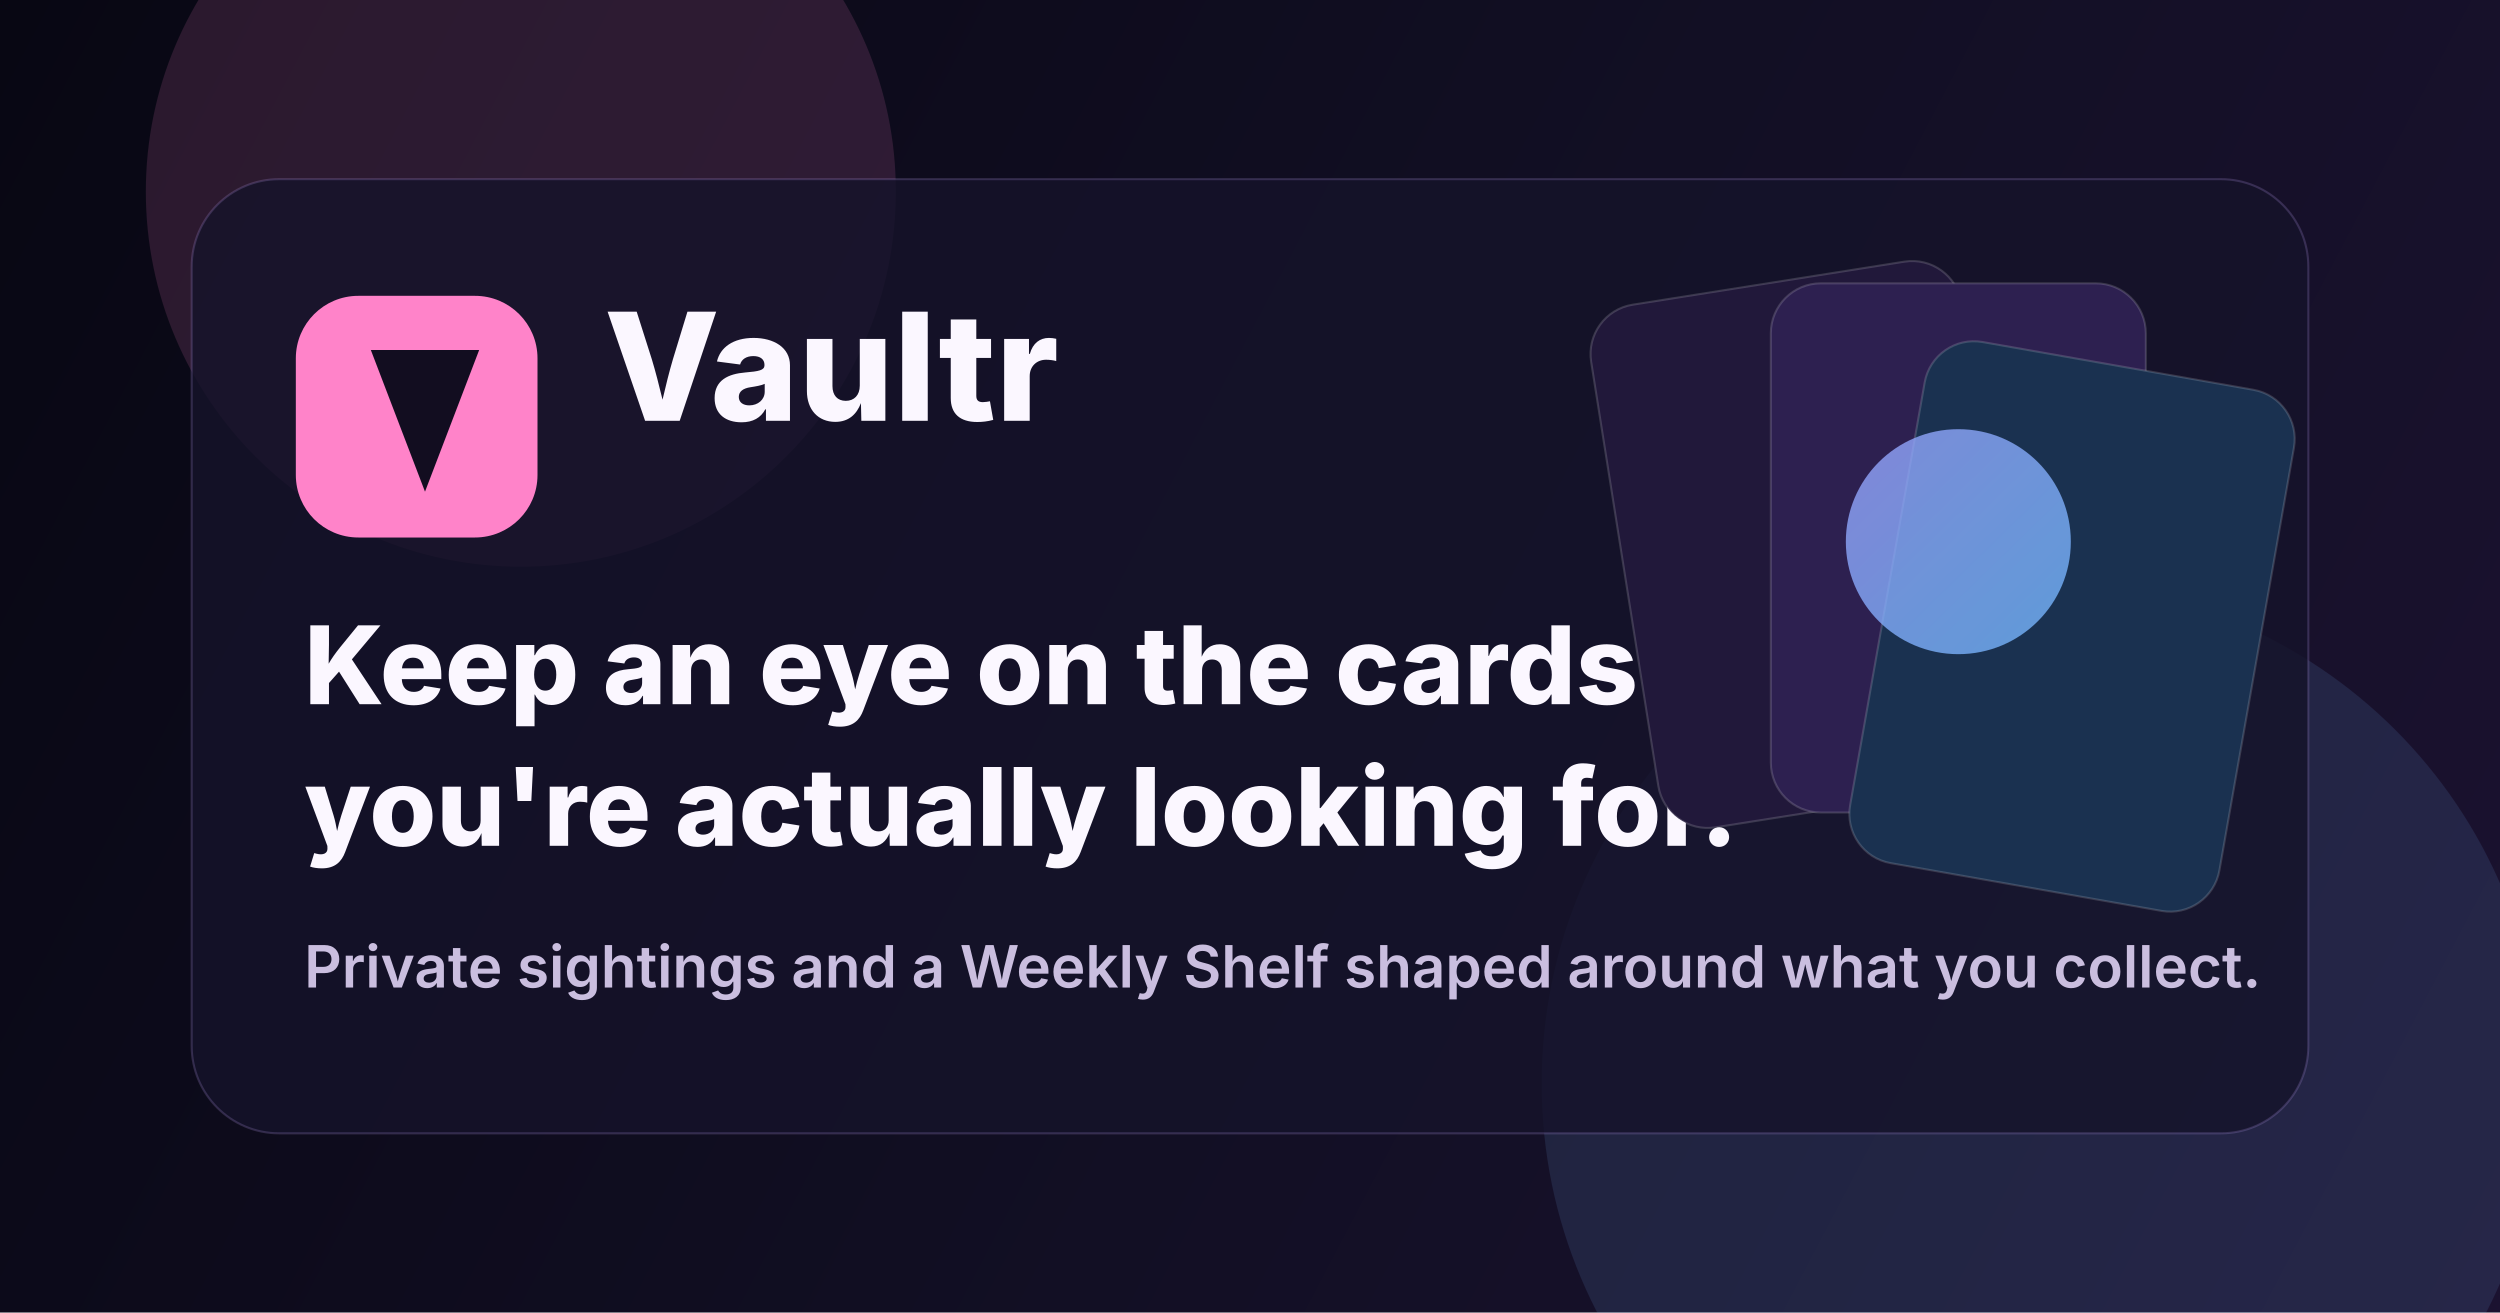
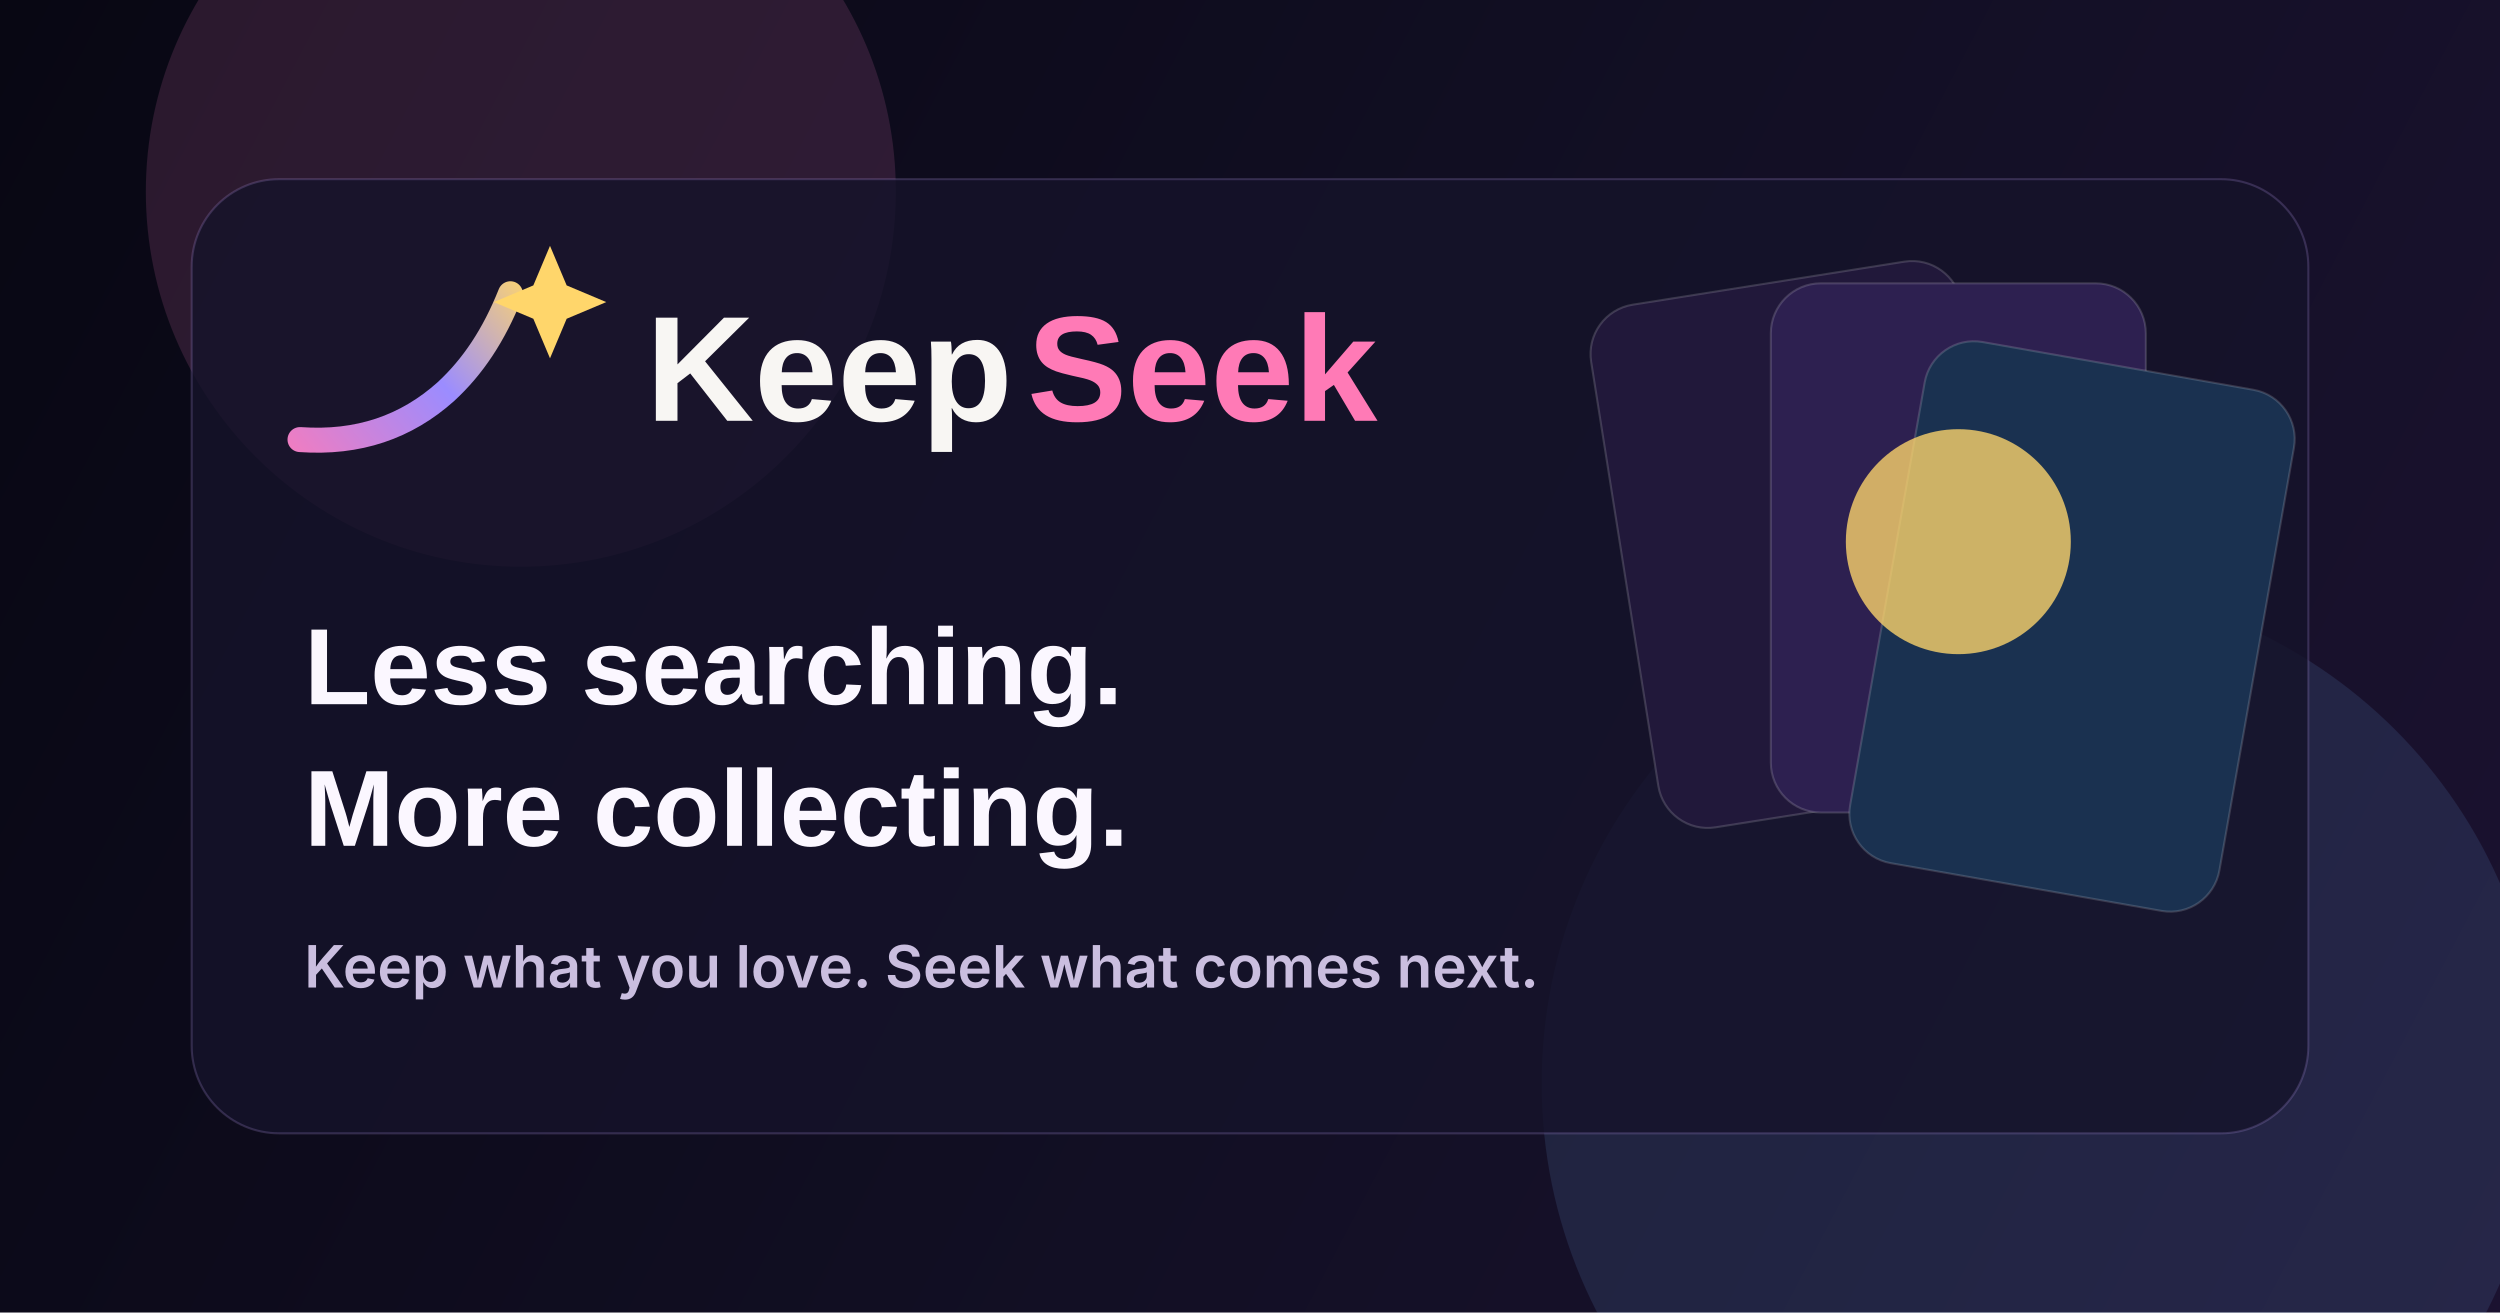
- <svg xmlns="http://www.w3.org/2000/svg" viewBox="0 0 1200 630" role="img" aria-label="Vaultr social preview">
+ <svg xmlns="http://www.w3.org/2000/svg" viewBox="0 0 1200 630" role="img" aria-label="KeepSeek social preview">
  <defs>
    <linearGradient id="bg" x1="0" y1="0" x2="1200" y2="630" gradientUnits="userSpaceOnUse">
      <stop stop-color="#080713" />
      <stop offset=".55" stop-color="#120f24" />
      <stop offset="1" stop-color="#1b1230" />
    </linearGradient>
-     <linearGradient id="brand" x1="420" y1="130" x2="780" y2="500" gradientUnits="userSpaceOnUse">
-       <stop stop-color="#ff83c9" />
-       <stop offset=".5" stop-color="#b894ff" />
-       <stop offset="1" stop-color="#76b7ff" />
+     <linearGradient id="brand" x1="142" y1="240" x2="260" y2="140" gradientUnits="userSpaceOnUse">
+       <stop stop-color="#ff7ab6" />
+       <stop offset=".58" stop-color="#9b8cff" />
+       <stop offset="1" stop-color="#ffd66b" />
    </linearGradient>
  </defs>
  <rect width="1200" height="630" fill="url(#bg)" />
  <circle cx="250" cy="92" r="180" fill="#ff83c9" opacity=".14" />
  <circle cx="980" cy="520" r="240" fill="#76b7ff" opacity=".12" />
  <rect x="92" y="86" width="1016" height="458" rx="42" fill="#15122a" opacity=".82" stroke="#c6a9ff" stroke-opacity=".24" />
-   <rect x="142" y="142" width="116" height="116" rx="30" fill="url(#brand)" />
-   <path d="M178 168h52l-26 68z" fill="#120d20" />
-   <text x="290" y="202" fill="#fbf7ff" font-family="Inter, Segoe UI, Arial, sans-serif" font-size="72" font-weight="800">Vaultr</text>
-   <text x="146" y="338" fill="#fbf7ff" font-family="Inter, Segoe UI, Arial, sans-serif" font-size="52" font-weight="800">Keep an eye on the cards</text>
-   <text x="146" y="406" fill="#fbf7ff" font-family="Inter, Segoe UI, Arial, sans-serif" font-size="52" font-weight="800">you're actually looking for.</text>
-   <text x="146" y="474" fill="#cabedf" font-family="Inter, Segoe UI, Arial, sans-serif" font-size="28" font-weight="600">Private sightings and a Weekly Shelf shaped around what you collect.</text>
+   <path d="M144 211c28 2 51-6 70-23 13-12 23-27 31-47" fill="none" stroke="url(#brand)" stroke-width="12" stroke-linecap="round" />
+   <path d="m264 118 8 19 19 8-19 8-8 19-8-19-19-8 19-8 8-19Z" fill="#ffd66b" />
+   <text x="310" y="202" fill="#f8f6f3" font-family="Sora, Segoe UI, Arial, sans-serif" font-size="72" font-weight="800">Keep</text>
+   <text x="493" y="202" fill="#ff7ab6" font-family="Sora, Segoe UI, Arial, sans-serif" font-size="72" font-weight="800">Seek</text>
+   <text x="146" y="338" fill="#fbf7ff" font-family="Sora, Segoe UI, Arial, sans-serif" font-size="52" font-weight="800">Less searching.</text>
+   <text x="146" y="406" fill="#fbf7ff" font-family="Sora, Segoe UI, Arial, sans-serif" font-size="52" font-weight="800">More collecting.</text>
+   <text x="146" y="474" fill="#cabedf" font-family="Inter, Segoe UI, Arial, sans-serif" font-size="28" font-weight="600">Keep what you love. Seek what comes next.</text>
  <rect x="760" y="150" width="180" height="254" rx="24" fill="#21183a" stroke="#ffffff" stroke-opacity=".16" transform="rotate(-9 760 150)" />
  <rect x="850" y="136" width="180" height="254" rx="24" fill="#2d2050" stroke="#ffffff" stroke-opacity=".16" />
  <rect x="928" y="160" width="180" height="254" rx="24" fill="#1a3150" stroke="#ffffff" stroke-opacity=".16" transform="rotate(10 928 160)" />
  <circle cx="940" cy="260" r="54" fill="url(#brand)" opacity=".78" />
</svg>
